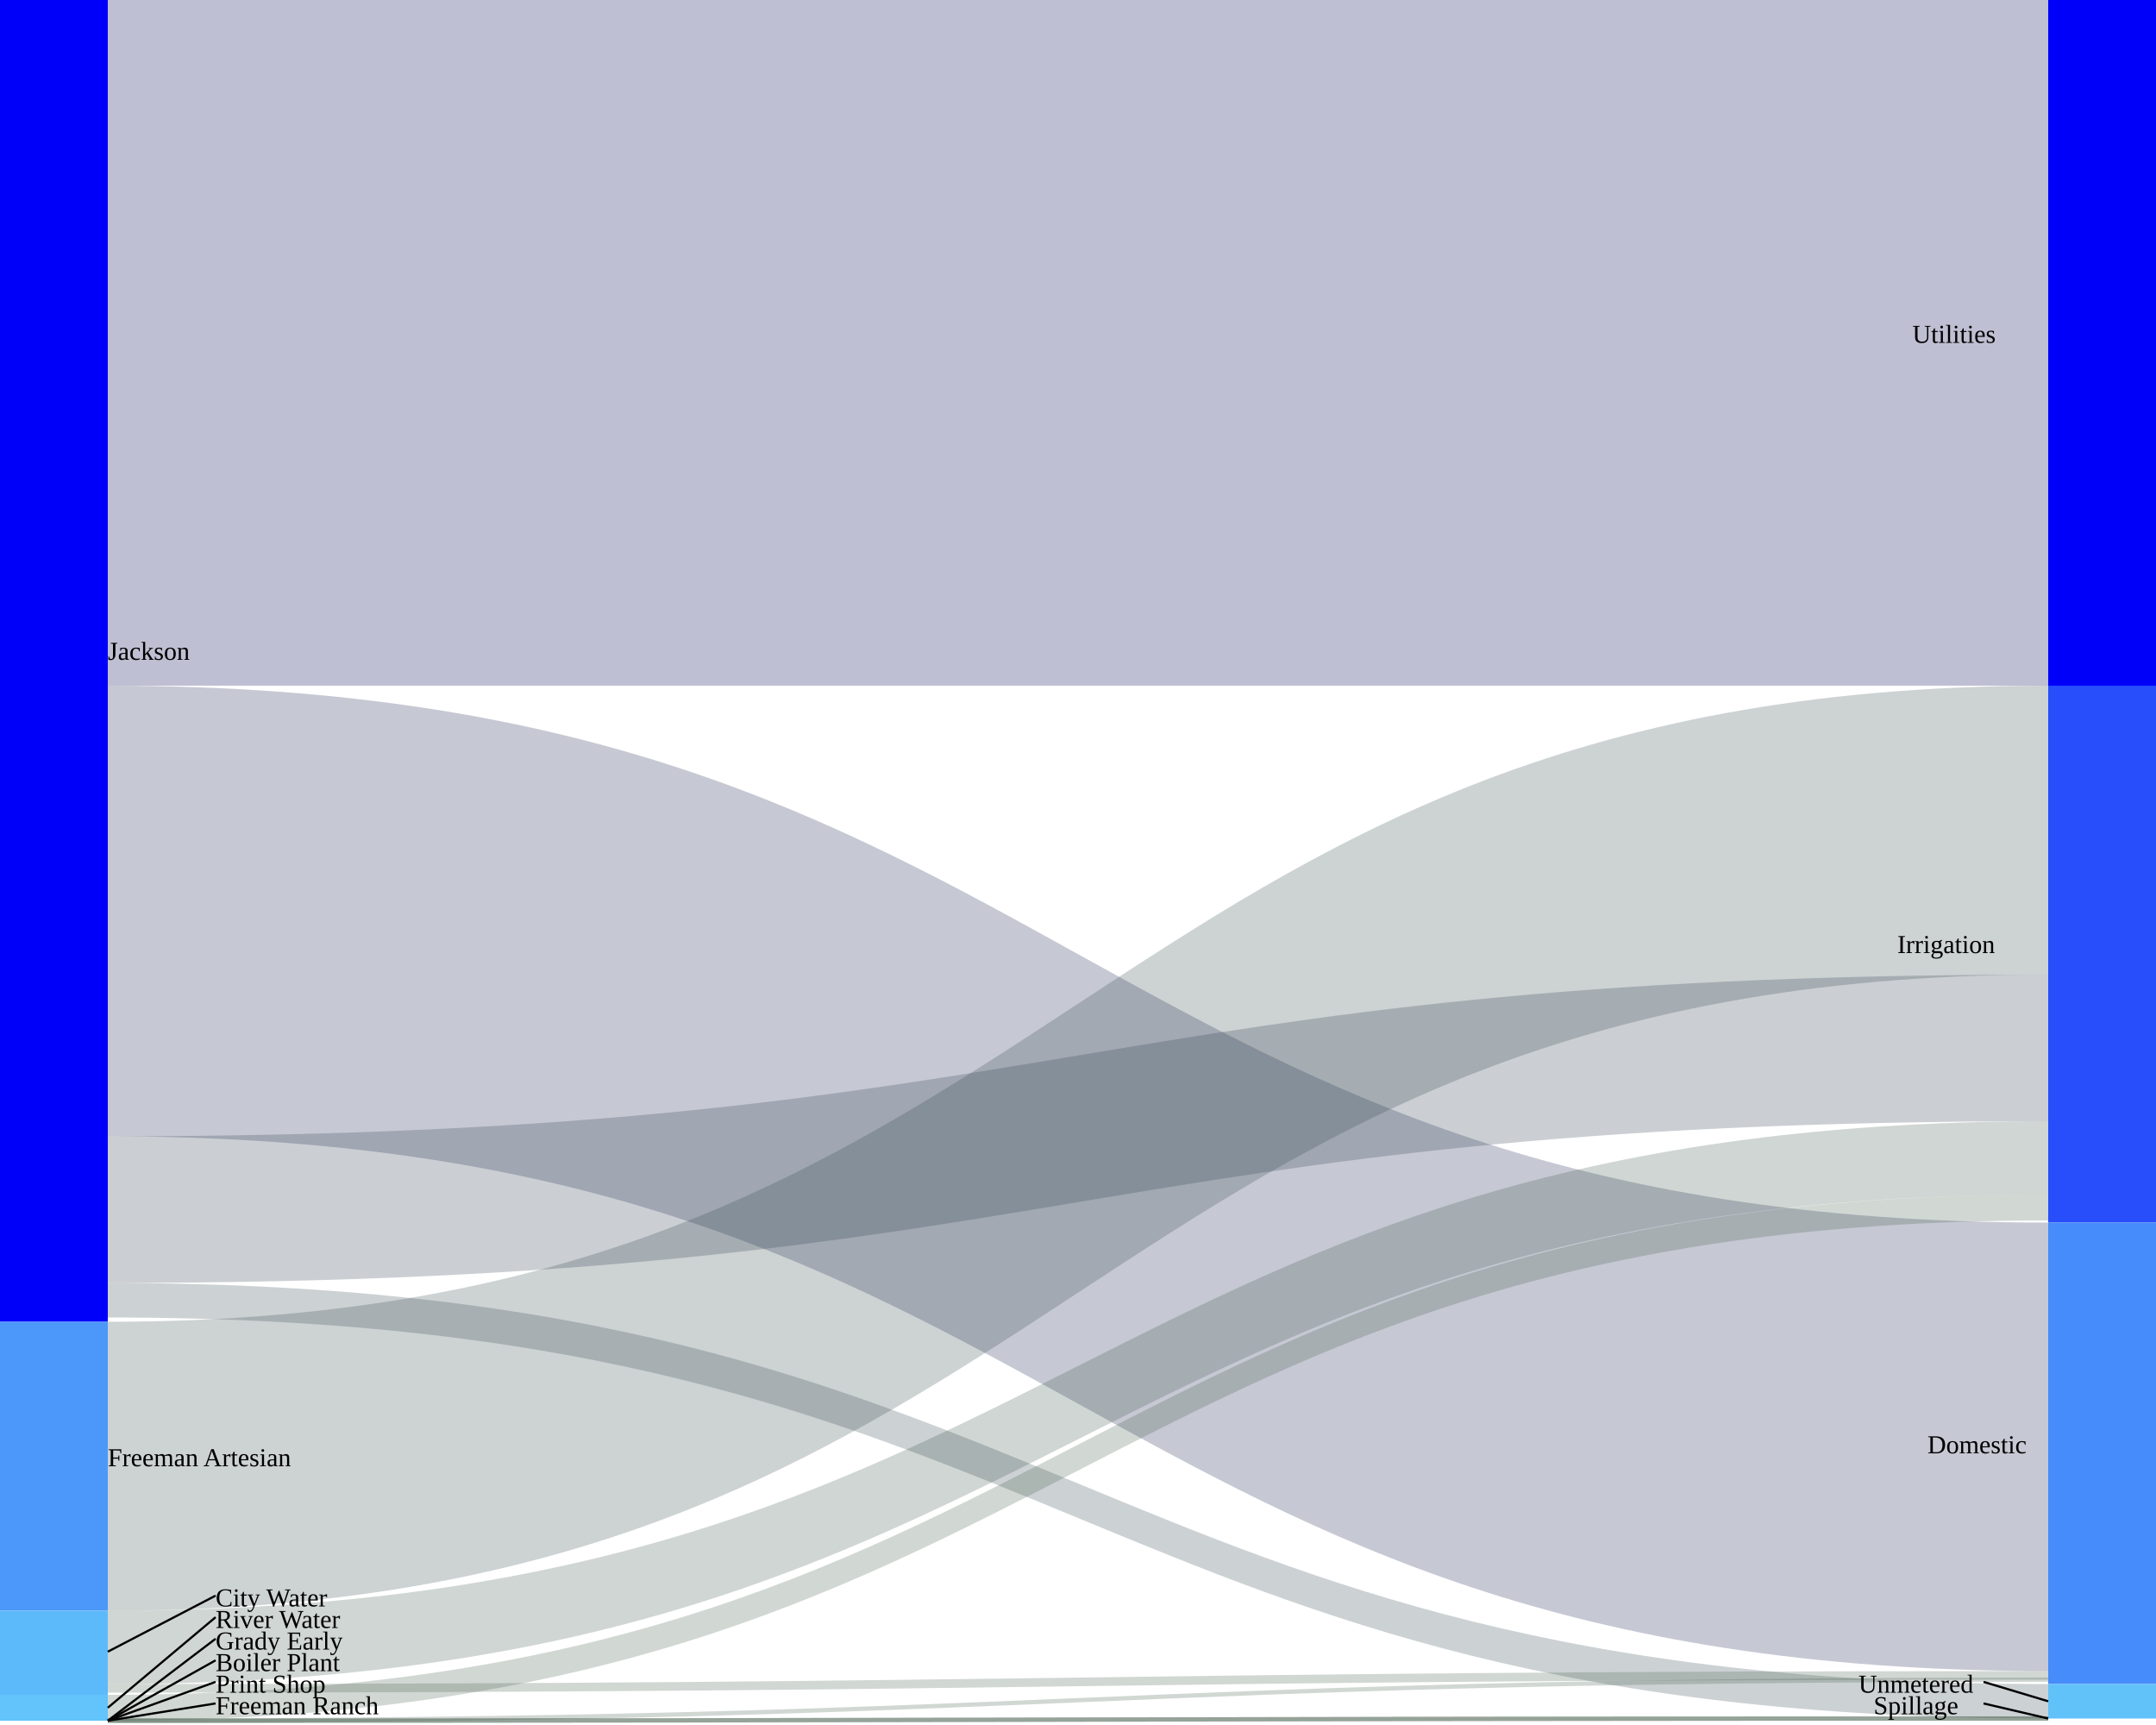
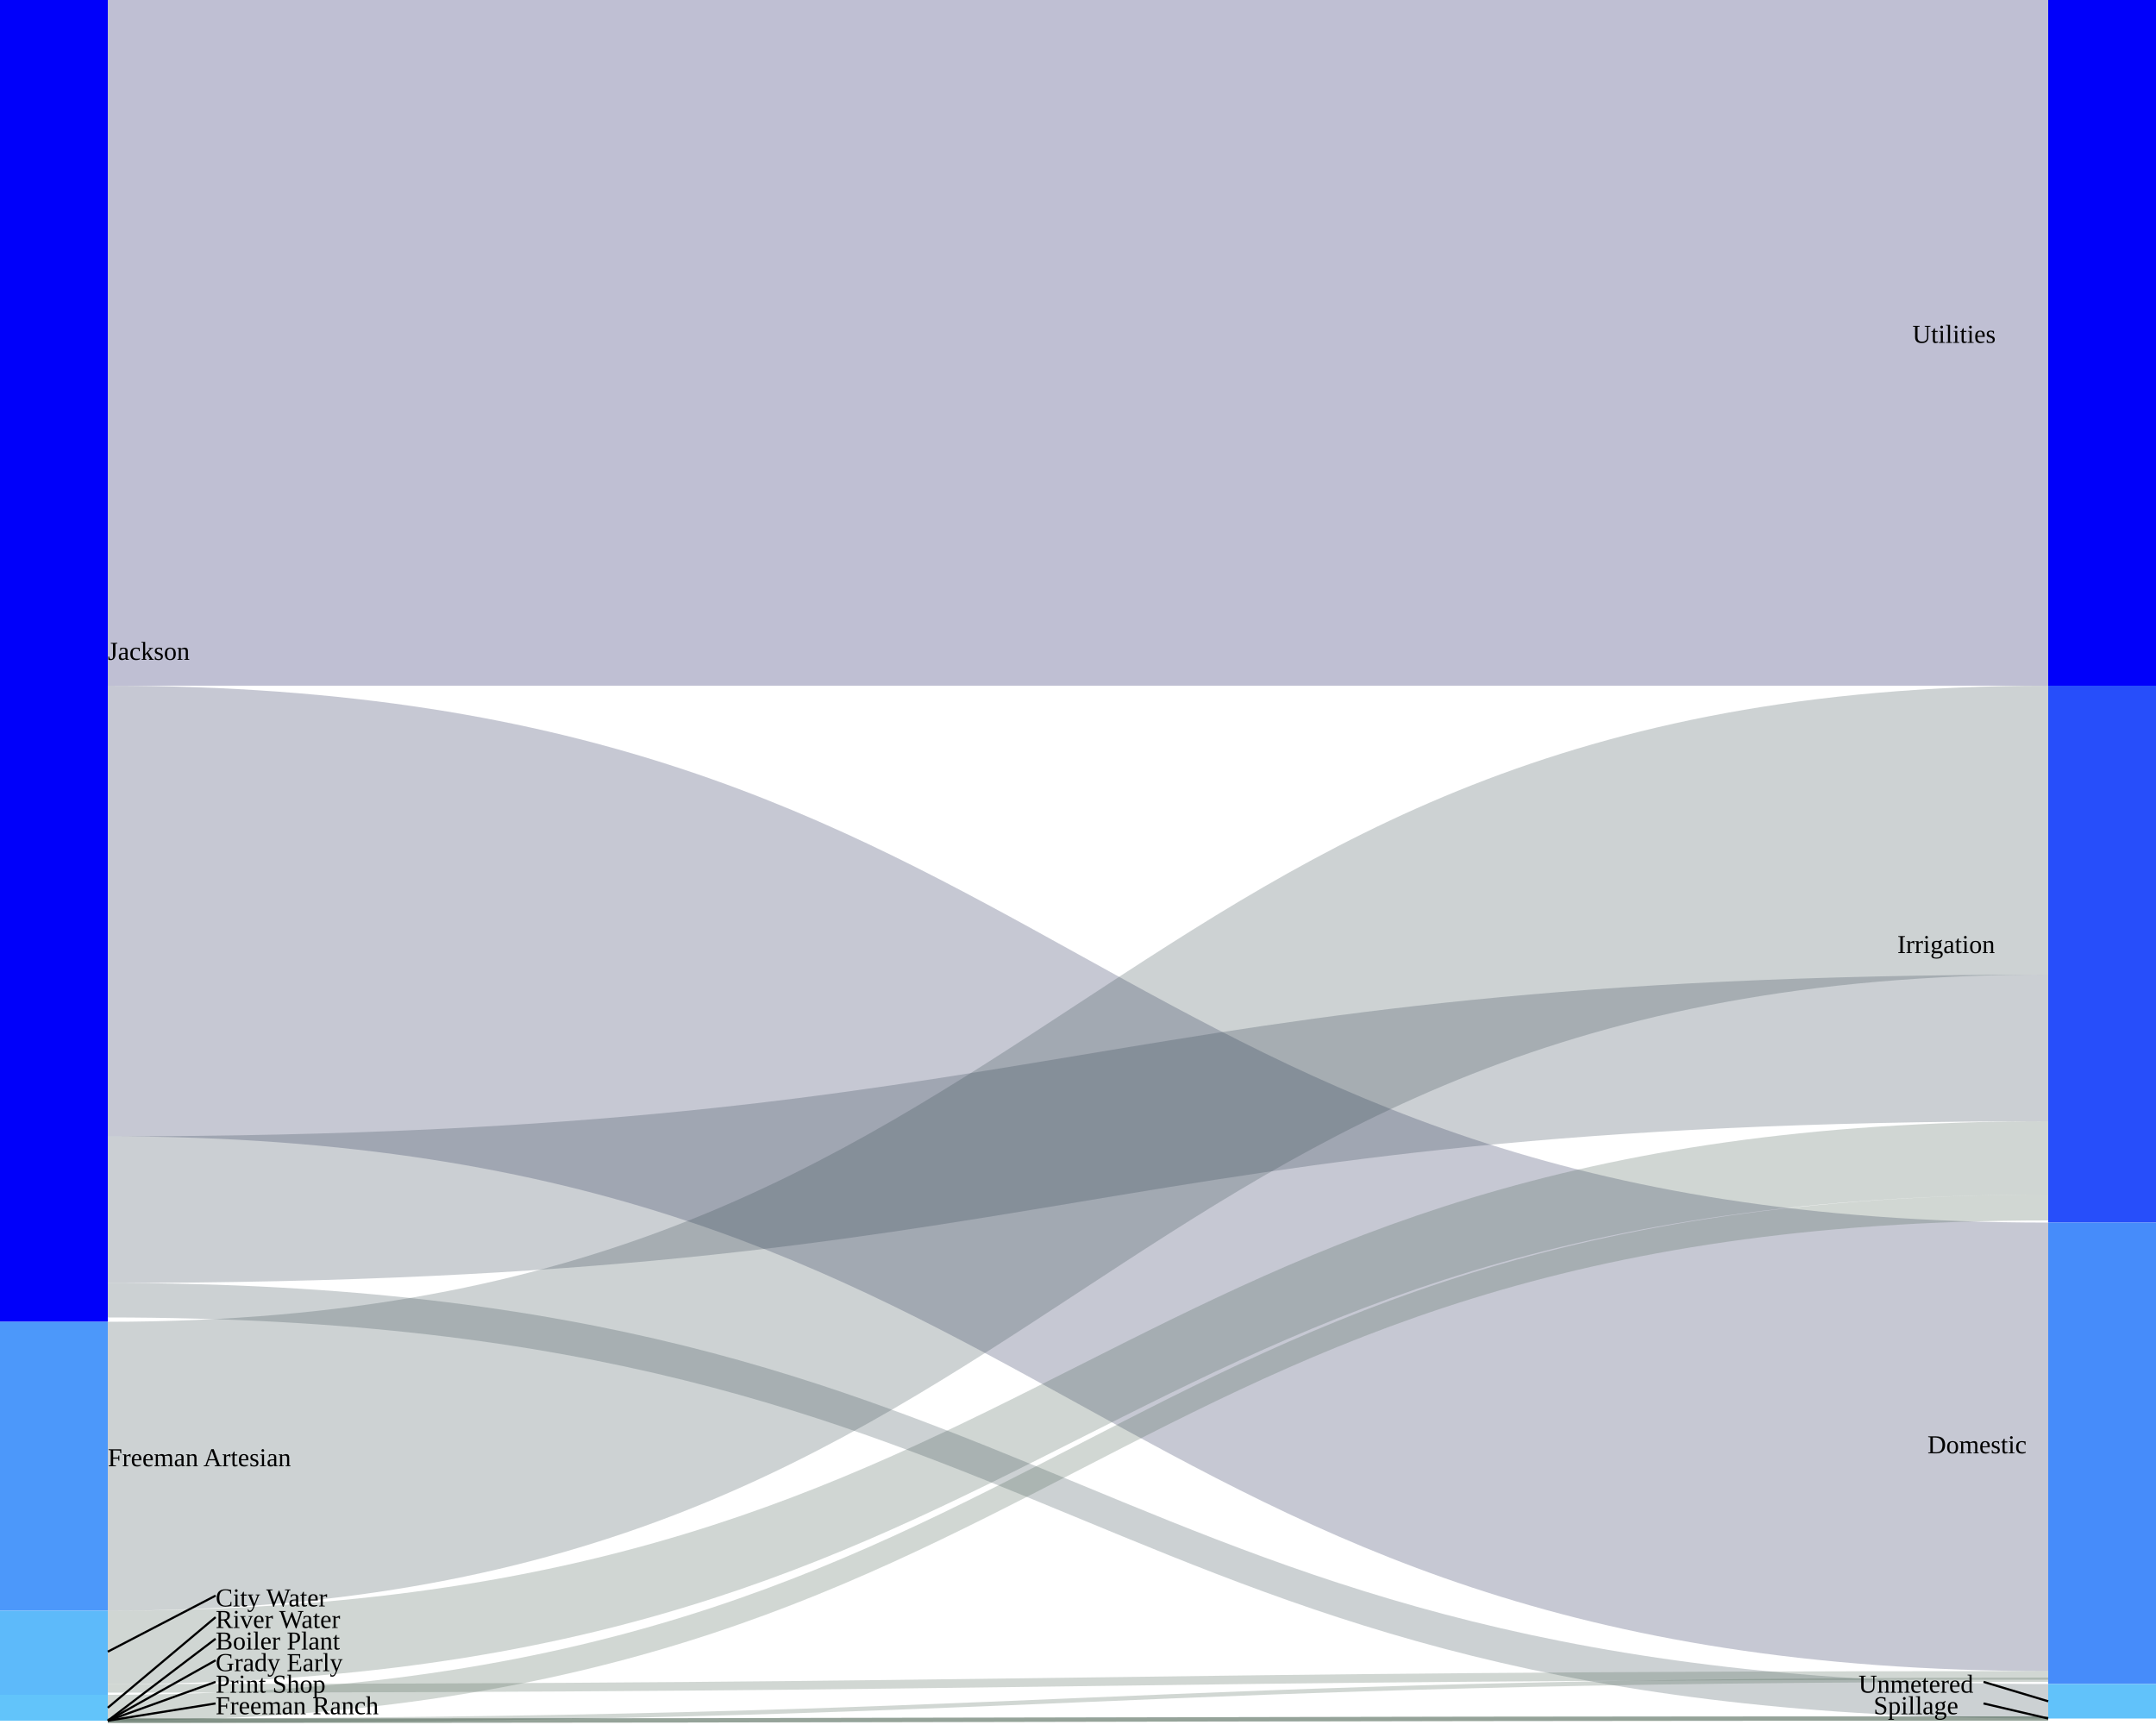
<svg xmlns="http://www.w3.org/2000/svg" width="1000" height="800">
  <path d="M 50,0 C 500,0 500,0 950,0 L 950,318 C 500,318 500,318 50,318 Z" fill="#000050" fill-opacity="0.25" stroke-width="2" />
  <path d="M 50,318 C 500,318 500,567 950,567 L 950,775 C 500,775 500,527 50,527 Z" fill="#1d2750" fill-opacity="0.25" stroke-width="2" />
  <path d="M 50,613 C 500,613 500,318 950,318 L 950,452 C 500,452 500,747 50,747 Z" fill="#394c50" fill-opacity="0.25" stroke-width="2" />
  <path d="M 50,527 C 500,527 500,452 950,452 L 950,520 C 500,520 500,595 50,595 Z" fill="#304150" fill-opacity="0.25" stroke-width="2" />
  <path d="M 50,747 C 500,747 500,520 950,520 L 950,554 C 500,554 500,781 50,781 Z" fill="#455d50" fill-opacity="0.25" stroke-width="2" />
  <path d="M 50,595 C 500,595 500,781 950,781 L 950,797 C 500,797 500,611 50,611 Z" fill="#374a50" fill-opacity="0.25" stroke-width="2" />
  <path d="M 50,786 C 500,786 500,554 950,554 L 950,566 C 500,566 500,798 50,798 Z" fill="#496250" fill-opacity="0.25" stroke-width="2" />
  <path d="M 50,781 C 500,781 500,775 950,775 L 950,779 C 500,779 500,785 50,785 Z" fill="#486150" fill-opacity="0.25" stroke-width="2" />
  <path d="M 50,797 C 500,797 500,778 950,778 L 950,780 C 500,780 500,799 50,799 Z" fill="#4a6350" fill-opacity="0.25" stroke-width="2" />
  <path d="M 50,797 C 500,797 500,796 950,796 L 950,798 C 500,798 500,799 50,799 Z" fill="#4a6350" fill-opacity="0.25" stroke-width="2" />
  <path d="M 50,797 C 500,797 500,796 950,796 L 950,798 C 500,798 500,799 50,799 Z" fill="#4a6350" fill-opacity="0.25" stroke-width="2" />
  <path d="M 50,797 C 500,797 500,796 950,796 L 950,798 C 500,798 500,799 50,799 Z" fill="#4a6350" fill-opacity="0.25" stroke-width="2" />
  <path d="M 0,0 L 0,613 L 50,613 L 50,0 Z" fill="#0000fa" fill-opacity="1.0" />
  <path d="M 0,613 L 0,747 L 50,747 L 50,613 Z" fill="#4c98fa" fill-opacity="1.0" />
  <path d="M 0,747 L 0,786 L 50,786 L 50,747 Z" fill="#5dbafa" fill-opacity="1.0" />
  <path d="M 0,786 L 0,798 L 50,798 L 50,786 Z" fill="#62c4fa" fill-opacity="1.0" />
  <path d="M 0,798 L 0,798 L 50,798 L 50,798 Z" fill="#63c6fa" fill-opacity="1.0" />
  <path d="M 0,798 L 0,798 L 50,798 L 50,798 Z" fill="#63c6fa" fill-opacity="1.0" />
  <path d="M 0,798 L 0,798 L 50,798 L 50,798 Z" fill="#63c6fa" fill-opacity="1.0" />
  <path d="M 0,798 L 0,798 L 50,798 L 50,798 Z" fill="#63c6fa" fill-opacity="1.0" />
  <path d="M 950,0 L 950,318 L 1000,318 L 1000,0 Z" fill="#0000fa" fill-opacity="1.0" />
  <path d="M 950,318 L 950,567 L 1000,567 L 1000,318 Z" fill="#274efa" fill-opacity="1.0" />
  <path d="M 950,567 L 950,781 L 1000,781 L 1000,567 Z" fill="#468cfa" fill-opacity="1.0" />
  <path d="M 950,781 L 950,797 L 1000,797 L 1000,781 Z" fill="#61c2fa" fill-opacity="1.0" />
  <path d="M 950,797 L 950,797 L 1000,797 L 1000,797 Z" fill="#63c6fa" fill-opacity="1.0" />
  <text x="887" y="159" font-size="12">Utilities</text>
  <text x="50" y="306" font-size="12">Jackson</text>
  <text x="880" y="442" font-size="12">Irrigation</text>
  <text x="894" y="674" font-size="12">Domestic</text>
  <text x="50" y="680" font-size="12">Freeman Artesian</text>
  <text x="100" y="745" font-size="12">City Water</text>
  <text x="862" y="785" font-size="12">Unmetered</text>
  <text x="100" y="755" font-size="12">River Water</text>
  <text x="869" y="795" font-size="12">Spillage</text>
-   <text x="100" y="765" font-size="12">Grady Early</text>
-   <text x="100" y="775" font-size="12">Boiler Plant</text>
+   <text x="100" y="765" font-size="12">Boiler Plant</text>
+   <text x="100" y="775" font-size="12">Grady Early</text>
  <text x="100" y="785" font-size="12">Print Shop</text>
  <text x="100" y="795" font-size="12">Freeman Ranch</text>
  <line x1="100" y1="740" x2="50" y2="766" stroke="black" />
  <line x1="920" y1="780" x2="950" y2="789" stroke="black" />
  <line x1="100" y1="750" x2="50" y2="792" stroke="black" />
  <line x1="920" y1="790" x2="950" y2="797" stroke="black" />
  <line x1="100" y1="760" x2="50" y2="798" stroke="black" />
  <line x1="100" y1="770" x2="50" y2="798" stroke="black" />
  <line x1="100" y1="780" x2="50" y2="798" stroke="black" />
  <line x1="100" y1="790" x2="50" y2="798" stroke="black" />
</svg>
